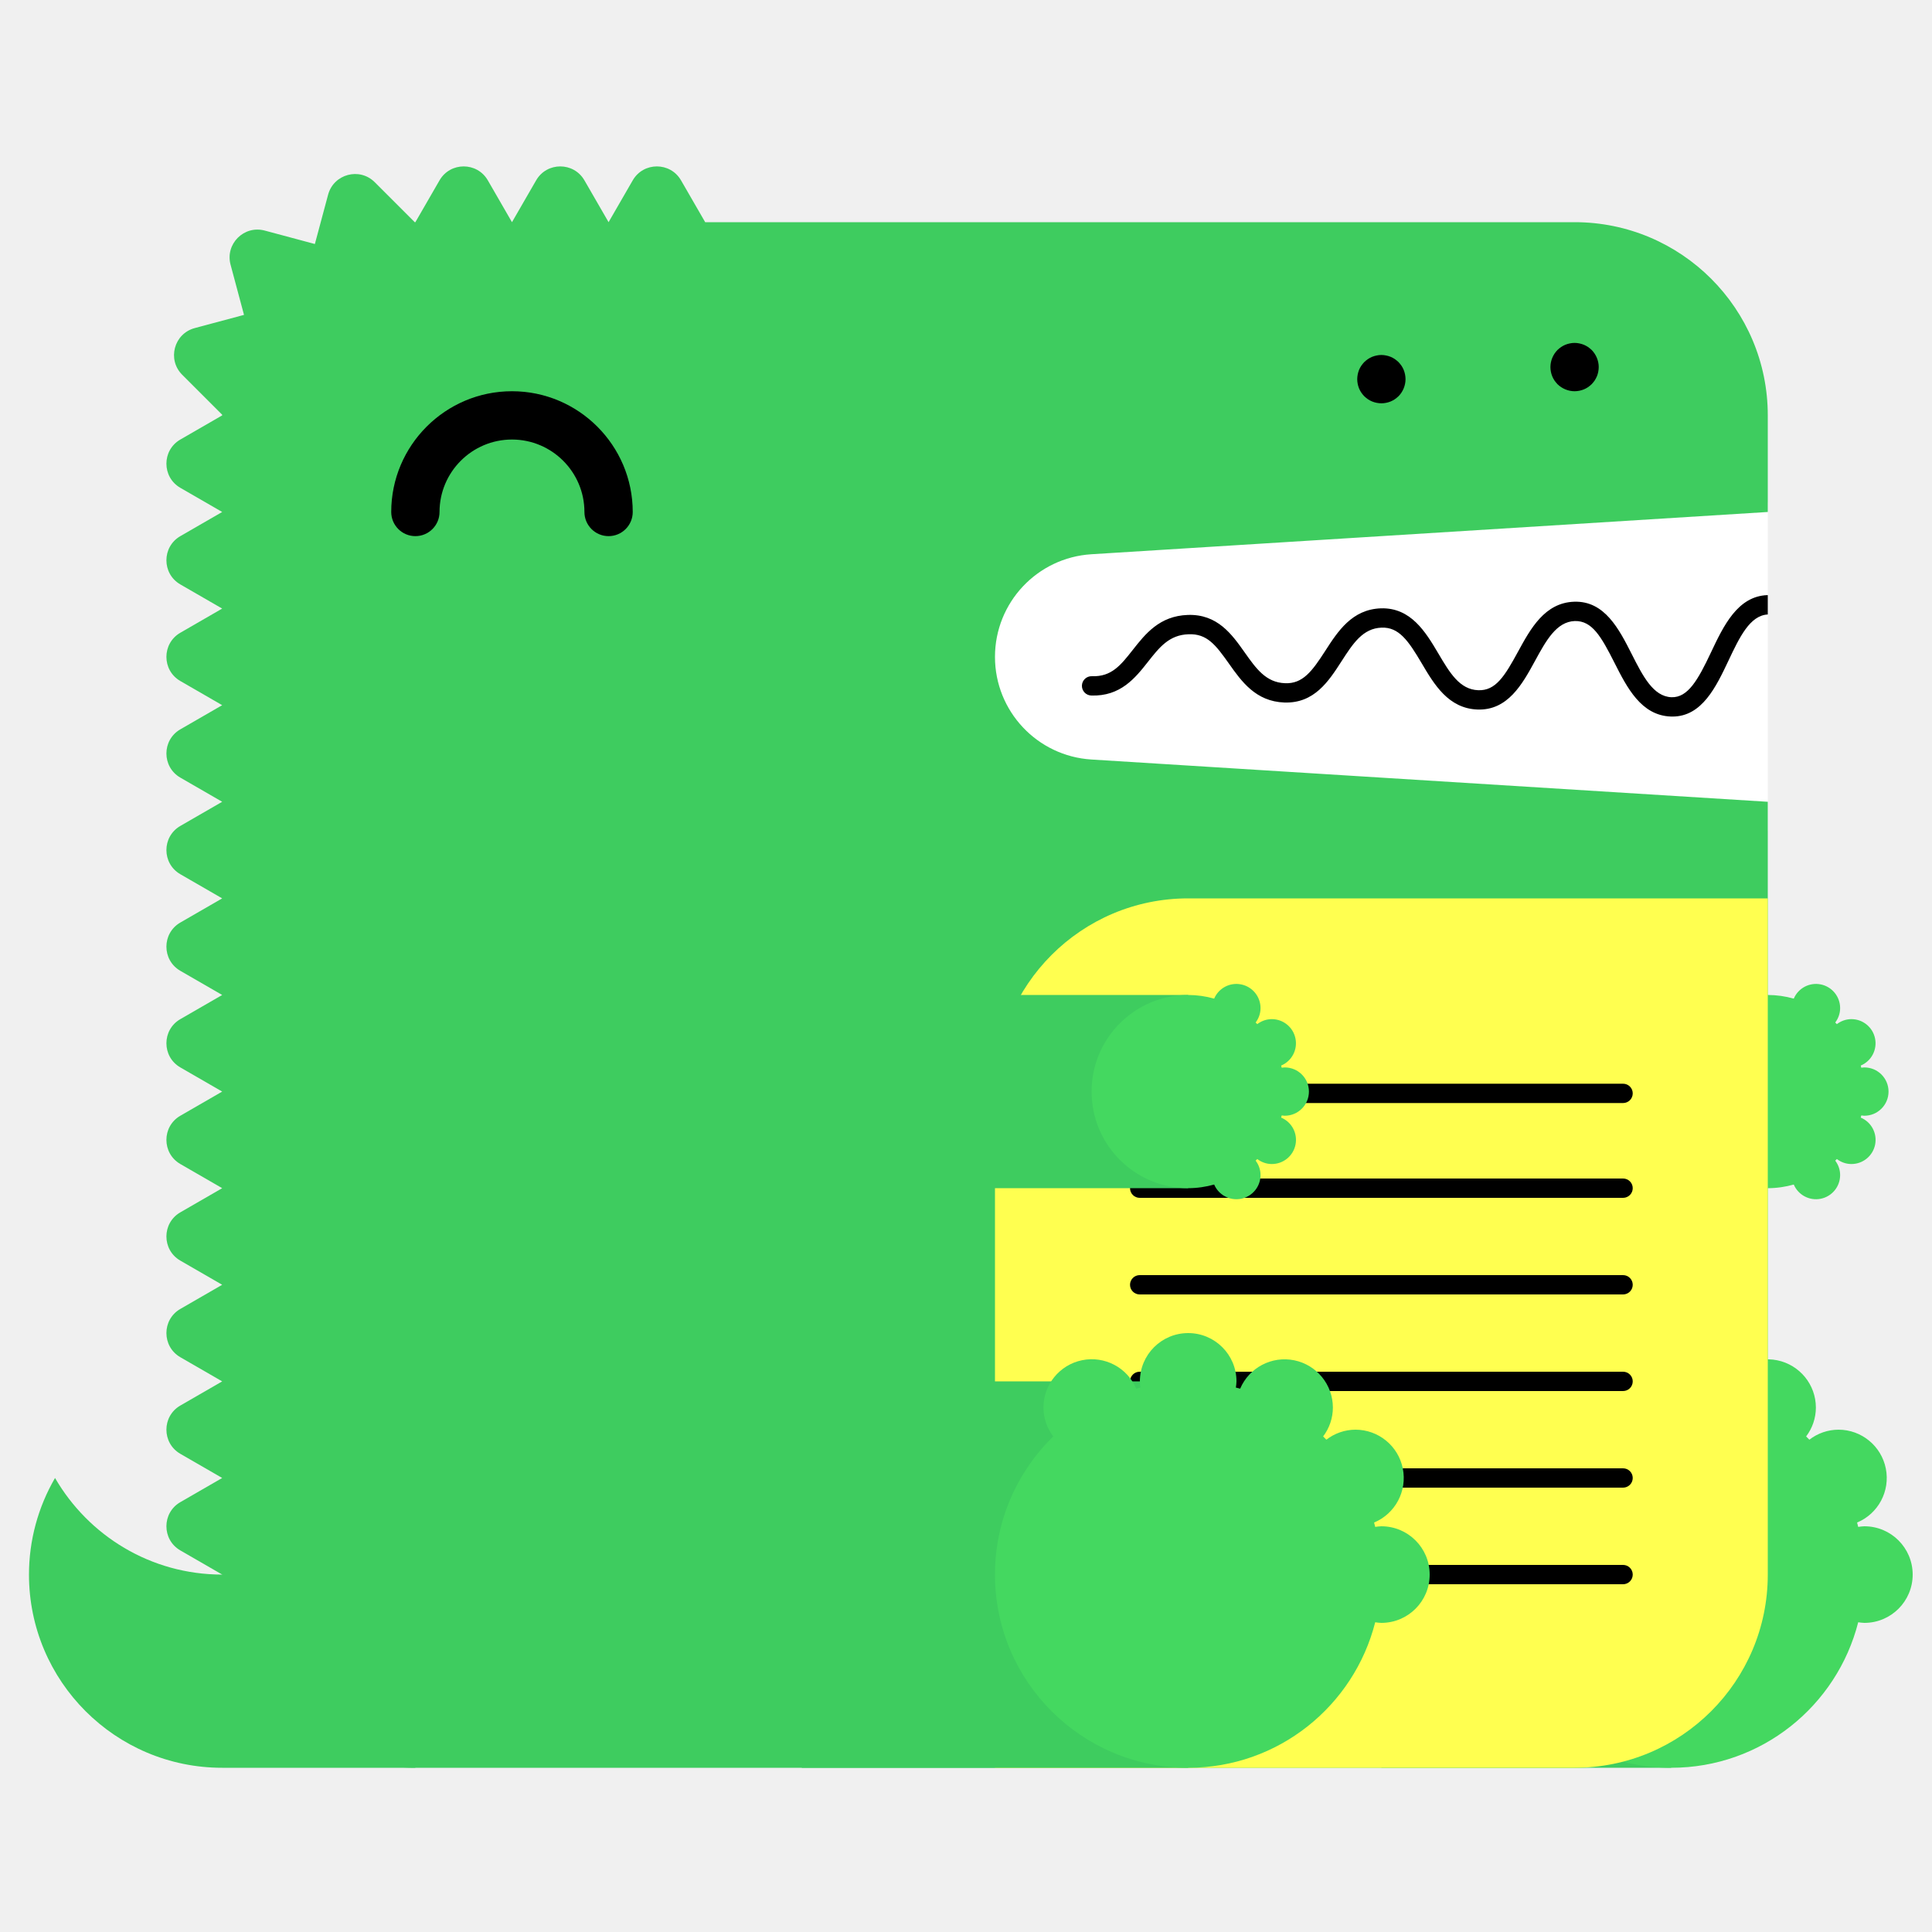
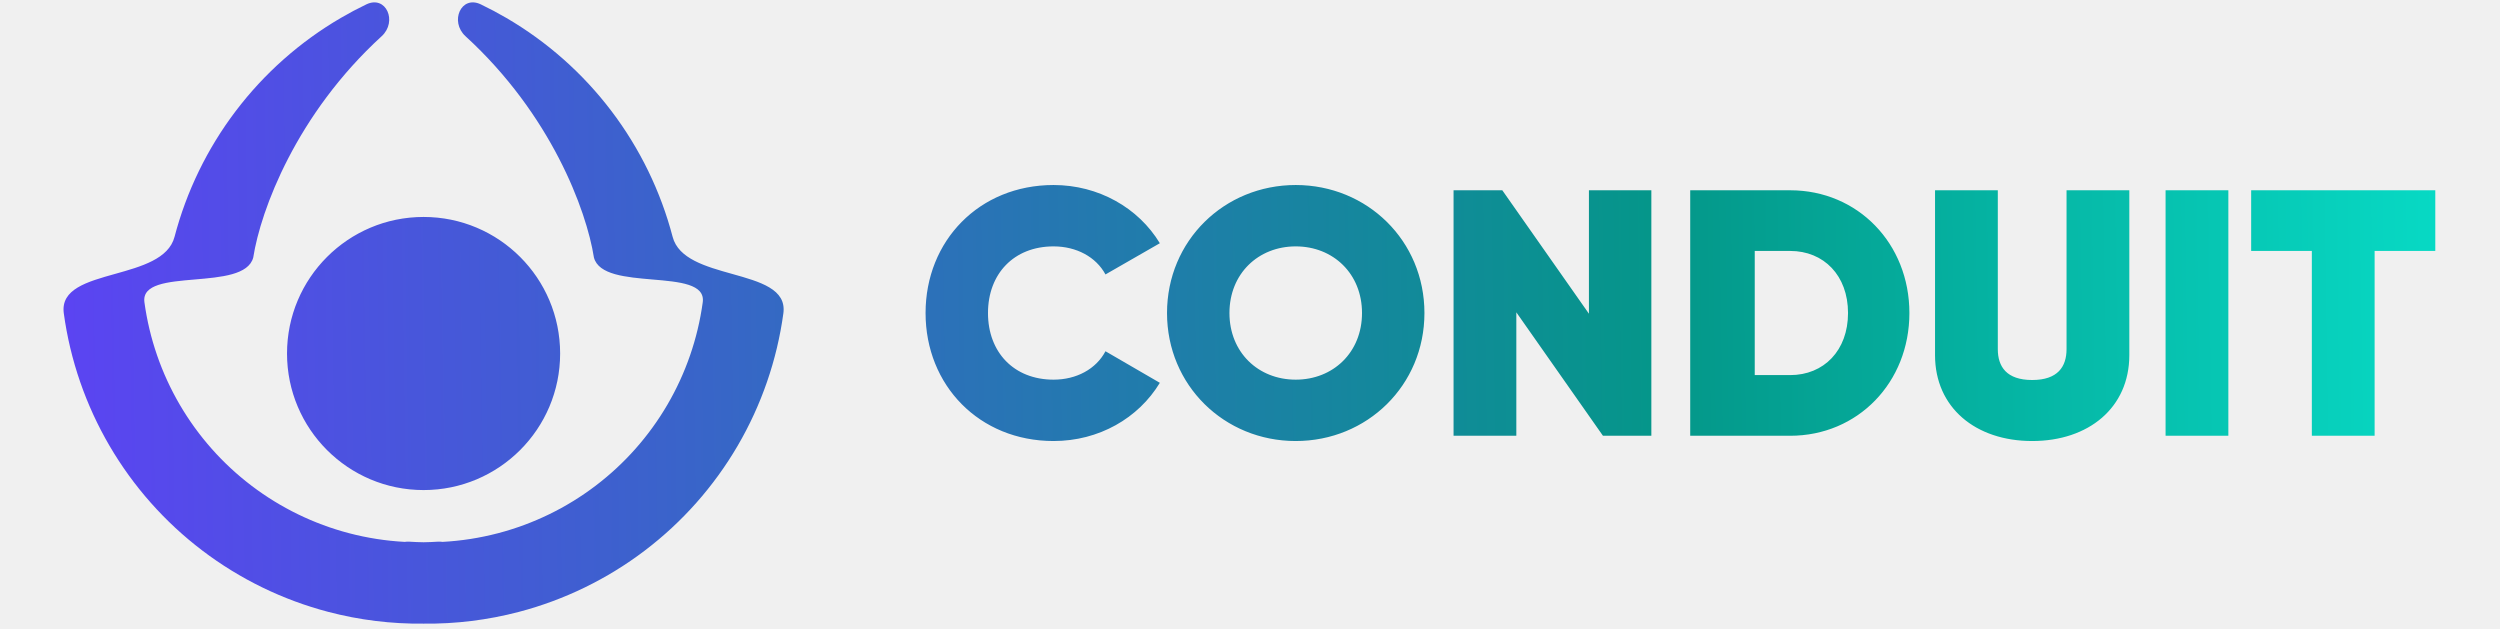
- <svg xmlns="http://www.w3.org/2000/svg" width="200" height="200" viewBox="0 0 200 200">
-   <g fill="none" fill-rule="evenodd">
-     <path fill="#FFF" d="M99 52h84v34H99z" />
-     <path d="M23 163c-7.398 0-13.843-4.027-17.303-10A19.886 19.886 0 0 0 3 163c0 11.046 8.954 20 20 20h20v-20H23z" fill="#3ECC5F" />
-     <path d="M112.98 57.376L183 53V43c0-11.046-8.954-20-20-20H73l-2.5-4.33c-1.112-1.925-3.889-1.925-5 0L63 23l-2.5-4.33c-1.111-1.925-3.889-1.925-5 0L53 23l-2.5-4.33c-1.111-1.925-3.889-1.925-5 0L43 23c-.022 0-.042.003-.065.003l-4.142-4.141c-1.57-1.571-4.252-.853-4.828 1.294l-1.369 5.104-5.192-1.392c-2.148-.575-4.111 1.389-3.535 3.536l1.39 5.193-5.102 1.367c-2.148.576-2.867 3.259-1.296 4.83l4.142 4.142c0 .021-.003.042-.003.064l-4.33 2.5c-1.925 1.111-1.925 3.889 0 5L23 53l-4.33 2.5c-1.925 1.111-1.925 3.889 0 5L23 63l-4.33 2.5c-1.925 1.111-1.925 3.889 0 5L23 73l-4.33 2.5c-1.925 1.111-1.925 3.889 0 5L23 83l-4.33 2.5c-1.925 1.111-1.925 3.889 0 5L23 93l-4.33 2.5c-1.925 1.111-1.925 3.889 0 5L23 103l-4.33 2.5c-1.925 1.111-1.925 3.889 0 5L23 113l-4.33 2.5c-1.925 1.111-1.925 3.889 0 5L23 123l-4.33 2.5c-1.925 1.111-1.925 3.889 0 5L23 133l-4.33 2.5c-1.925 1.111-1.925 3.889 0 5L23 143l-4.33 2.5c-1.925 1.111-1.925 3.889 0 5L23 153l-4.33 2.5c-1.925 1.111-1.925 3.889 0 5L23 163c0 11.046 8.954 20 20 20h120c11.046 0 20-8.954 20-20V83l-70.02-4.376A10.645 10.645 0 0 1 103 68c0-5.621 4.37-10.273 9.98-10.624" fill="#3ECC5F" />
-     <path fill="#3ECC5F" d="M143 183h30v-40h-30z" />
-     <path d="M193 158c-.219 0-.428.037-.639.064-.038-.15-.074-.301-.116-.451A5 5 0 0 0 190.32 148a4.96 4.96 0 0 0-3.016 1.036 26.531 26.531 0 0 0-.335-.336 4.955 4.955 0 0 0 1.011-2.987 5 5 0 0 0-9.599-1.959c-.148-.042-.297-.077-.445-.115.027-.211.064-.42.064-.639a5 5 0 0 0-5-5 5 5 0 0 0-5 5c0 .219.037.428.064.639-.148.038-.297.073-.445.115a4.998 4.998 0 0 0-9.599 1.959c0 1.125.384 2.151 1.011 2.987-3.717 3.632-6.031 8.693-6.031 14.3 0 11.046 8.954 20 20 20 9.339 0 17.16-6.41 19.361-15.064.211.027.42.064.639.064a5 5 0 0 0 5-5 5 5 0 0 0-5-5" fill="#44D860" />
-     <path fill="#3ECC5F" d="M153 123h30v-20h-30z" />
-     <path d="M193 115.5a2.5 2.5 0 1 0 0-5c-.109 0-.214.019-.319.032-.02-.075-.037-.15-.058-.225a2.501 2.501 0 0 0-.963-4.807c-.569 0-1.088.197-1.508.518a6.653 6.653 0 0 0-.168-.168c.314-.417.506-.931.506-1.494a2.5 2.5 0 0 0-4.8-.979A9.987 9.987 0 0 0 183 103c-5.522 0-10 4.478-10 10s4.478 10 10 10c.934 0 1.833-.138 2.69-.377a2.5 2.5 0 0 0 4.8-.979c0-.563-.192-1.077-.506-1.494.057-.055.113-.111.168-.168.42.321.939.518 1.508.518a2.5 2.5 0 0 0 .963-4.807c.021-.074.038-.15.058-.225.105.013.21.032.319.032" fill="#44D860" />
-     <path d="M63 55.5a2.5 2.5 0 0 1-2.5-2.5c0-4.136-3.364-7.5-7.5-7.5s-7.5 3.364-7.5 7.5a2.5 2.5 0 1 1-5 0c0-6.893 5.607-12.5 12.5-12.5S65.5 46.107 65.5 53a2.5 2.5 0 0 1-2.5 2.5" fill="#000" />
-     <path d="M103 183h60c11.046 0 20-8.954 20-20V93h-60c-11.046 0-20 8.954-20 20v70z" fill="#FFFF50" />
-     <path d="M168.02 124h-50.04a1 1 0 1 1 0-2h50.04a1 1 0 1 1 0 2m0 20h-50.04a1 1 0 1 1 0-2h50.04a1 1 0 1 1 0 2m0 20h-50.04a1 1 0 1 1 0-2h50.04a1 1 0 1 1 0 2m0-49.814h-50.04a1 1 0 1 1 0-2h50.04a1 1 0 1 1 0 2m0 19.814h-50.04a1 1 0 1 1 0-2h50.04a1 1 0 1 1 0 2m0 20h-50.04a1 1 0 1 1 0-2h50.04a1 1 0 1 1 0 2M183 61.611c-.012 0-.022-.006-.034-.005-3.09.105-4.552 3.196-5.842 5.923-1.346 2.85-2.387 4.703-4.093 4.647-1.889-.068-2.969-2.202-4.113-4.46-1.314-2.594-2.814-5.536-5.963-5.426-3.046.104-4.513 2.794-5.807 5.167-1.377 2.528-2.314 4.065-4.121 3.994-1.927-.07-2.951-1.805-4.136-3.813-1.321-2.236-2.848-4.75-5.936-4.664-2.994.103-4.465 2.385-5.763 4.4-1.373 2.13-2.335 3.428-4.165 3.351-1.973-.07-2.992-1.51-4.171-3.177-1.324-1.873-2.816-3.993-5.895-3.89-2.928.1-4.399 1.97-5.696 3.618-1.232 1.564-2.194 2.802-4.229 2.724a1 1 0 0 0-.072 2c3.017.101 4.545-1.8 5.872-3.487 1.177-1.496 2.193-2.787 4.193-2.855 1.926-.082 2.829 1.115 4.195 3.045 1.297 1.834 2.769 3.914 5.731 4.021 3.103.104 4.596-2.215 5.918-4.267 1.182-1.834 2.202-3.417 4.15-3.484 1.793-.067 2.769 1.35 4.145 3.681 1.297 2.197 2.766 4.686 5.787 4.796 3.125.108 4.634-2.62 5.949-5.035 1.139-2.088 2.214-4.06 4.119-4.126 1.793-.042 2.728 1.595 4.111 4.33 1.292 2.553 2.757 5.445 5.825 5.556l.169.003c3.064 0 4.518-3.075 5.805-5.794 1.139-2.41 2.217-4.68 4.067-4.773v-2z" fill="#000" />
-     <path fill="#3ECC5F" d="M83 183h40v-40H83z" />
-     <path d="M143 158c-.219 0-.428.037-.639.064-.038-.15-.074-.301-.116-.451A5 5 0 0 0 140.32 148a4.96 4.96 0 0 0-3.016 1.036 26.531 26.531 0 0 0-.335-.336 4.955 4.955 0 0 0 1.011-2.987 5 5 0 0 0-9.599-1.959c-.148-.042-.297-.077-.445-.115.027-.211.064-.42.064-.639a5 5 0 0 0-5-5 5 5 0 0 0-5 5c0 .219.037.428.064.639-.148.038-.297.073-.445.115a4.998 4.998 0 0 0-9.599 1.959c0 1.125.384 2.151 1.011 2.987-3.717 3.632-6.031 8.693-6.031 14.3 0 11.046 8.954 20 20 20 9.339 0 17.16-6.41 19.361-15.064.211.027.42.064.639.064a5 5 0 0 0 5-5 5 5 0 0 0-5-5" fill="#44D860" />
-     <path fill="#3ECC5F" d="M83 123h40v-20H83z" />
-     <path d="M133 115.5a2.5 2.5 0 1 0 0-5c-.109 0-.214.019-.319.032-.02-.075-.037-.15-.058-.225a2.501 2.501 0 0 0-.963-4.807c-.569 0-1.088.197-1.508.518a6.653 6.653 0 0 0-.168-.168c.314-.417.506-.931.506-1.494a2.5 2.5 0 0 0-4.8-.979A9.987 9.987 0 0 0 123 103c-5.522 0-10 4.478-10 10s4.478 10 10 10c.934 0 1.833-.138 2.69-.377a2.5 2.5 0 0 0 4.8-.979c0-.563-.192-1.077-.506-1.494.057-.055.113-.111.168-.168.42.321.939.518 1.508.518a2.5 2.5 0 0 0 .963-4.807c.021-.074.038-.15.058-.225.105.013.21.032.319.032" fill="#44D860" />
-     <path d="M143 41.75c-.16 0-.33-.02-.49-.05a2.52 2.52 0 0 1-.47-.14c-.15-.06-.29-.14-.431-.23-.13-.09-.259-.2-.38-.31-.109-.12-.219-.24-.309-.38s-.17-.28-.231-.43a2.619 2.619 0 0 1-.189-.96c0-.16.02-.33.05-.49.03-.16.08-.31.139-.47.061-.15.141-.29.231-.43.09-.13.2-.26.309-.38.121-.11.25-.22.38-.31.141-.09.281-.17.431-.23.149-.06.31-.11.47-.14.32-.07.65-.07.98 0 .159.03.32.08.47.14.149.06.29.14.43.23.13.09.259.2.38.31.11.12.22.25.31.38.09.14.17.28.23.43.06.16.11.31.14.47.029.16.05.33.05.49 0 .66-.271 1.31-.73 1.77-.121.11-.25.22-.38.31-.14.09-.281.17-.43.23a2.565 2.565 0 0 1-.96.19m20-1.25c-.66 0-1.3-.27-1.771-.73a3.802 3.802 0 0 1-.309-.38c-.09-.14-.17-.28-.231-.43a2.619 2.619 0 0 1-.189-.96c0-.66.27-1.3.729-1.77.121-.11.25-.22.38-.31.141-.09.281-.17.431-.23.149-.06.31-.11.47-.14.32-.07.66-.07.98 0 .159.03.32.08.47.14.149.06.29.14.43.23.13.09.259.2.38.31.459.47.73 1.11.73 1.77 0 .16-.021.33-.05.49-.03.16-.08.32-.14.47-.07.15-.14.29-.23.43-.09.13-.2.26-.31.38-.121.11-.25.22-.38.31-.14.09-.281.17-.43.23a2.565 2.565 0 0 1-.96.19" fill="#000" />
-   </g>
+ <svg xmlns="http://www.w3.org/2000/svg" width="187" height="47" viewBox="0 0 488 129" fill="none">
+   <path fill-rule="evenodd" clip-rule="evenodd" d="M91.357 3.698C89.634 2.691 87.873 1.756 86.08 0.895C82.037 -1.046 79.638 4.416 82.948 7.442C100.452 23.445 107.776 43.109 109.306 52.868C110.242 56.435 115.925 56.92 121.33 57.381C126.893 57.855 132.161 58.304 131.646 62.066C130.631 69.482 128.165 76.625 124.389 83.087C120.614 89.55 115.602 95.206 109.641 99.731C103.679 104.257 96.885 107.565 89.645 109.464C85.896 110.448 82.065 111.045 78.213 111.25C77.897 111.201 77.573 111.186 77.244 111.208C76.275 111.272 75.306 111.311 74.336 111.325C73.366 111.311 72.395 111.272 71.426 111.208C71.097 111.186 70.772 111.201 70.456 111.25C66.604 111.045 62.774 110.448 59.025 109.465C51.785 107.565 44.99 104.257 39.029 99.731C33.068 95.206 28.056 89.55 24.28 83.087C20.505 76.625 18.039 69.482 17.024 62.066C16.509 58.304 21.776 57.855 27.34 57.381C32.744 56.92 38.428 56.435 39.364 52.868C40.894 43.109 48.218 23.445 65.722 7.442C69.032 4.416 66.632 -1.046 62.59 0.895C60.796 1.756 59.036 2.691 57.313 3.698C48.956 8.58 41.642 15.061 35.789 22.77C29.937 30.479 25.66 39.265 23.203 48.627C22.017 53.147 16.372 54.728 10.998 56.233C5.239 57.846 -0.209 59.372 0.47 64.332C1.783 73.922 4.972 83.159 9.854 91.516C14.737 99.873 21.217 107.186 28.926 113.039C36.635 118.891 45.422 123.168 54.783 125.625C61.177 127.303 67.754 128.11 74.337 128.034C80.918 128.109 87.494 127.303 93.886 125.625C103.248 123.168 112.034 118.891 119.743 113.039C127.452 107.186 133.933 99.873 138.816 91.516C143.698 83.159 146.887 73.922 148.199 64.332C148.878 59.372 143.43 57.846 137.672 56.233C132.297 54.728 126.652 53.146 125.466 48.627C123.009 39.265 118.733 30.479 112.88 22.77C107.028 15.061 99.714 8.58 91.357 3.698ZM102.37 72.576C102.37 88.06 89.818 100.612 74.335 100.612C58.851 100.612 46.299 88.06 46.299 72.576C46.299 57.093 58.851 44.541 74.335 44.541C89.818 44.541 102.37 57.093 102.37 72.576ZM225.489 78.592C221.097 85.864 212.961 90.544 203.673 90.544C188.409 90.544 177.393 79.096 177.393 64.264C177.393 49.432 188.409 37.984 203.673 37.984C212.889 37.984 221.097 42.664 225.489 49.936L214.329 56.344C212.385 52.744 208.353 50.584 203.673 50.584C195.537 50.584 190.209 56.2 190.209 64.264C190.209 72.328 195.537 77.944 203.673 77.944C208.353 77.944 212.385 75.784 214.329 72.112L225.489 78.592ZM253.388 90.544C268.076 90.544 279.812 79.096 279.812 64.264C279.812 49.432 268.076 37.984 253.388 37.984C238.7 37.984 226.964 49.432 226.964 64.264C226.964 79.096 238.7 90.544 253.388 90.544ZM253.388 77.944C245.684 77.944 239.78 72.328 239.78 64.264C239.78 56.2 245.684 50.584 253.388 50.584C261.091 50.584 266.996 56.2 266.996 64.264C266.996 72.328 261.091 77.944 253.388 77.944ZM313.582 39.064V64.408L295.798 39.064H285.79V89.464H298.678V64.12L316.462 89.464H326.398V39.064H313.582ZM354.896 39.064H334.376V89.464H354.896C368.792 89.464 379.376 78.52 379.376 64.264C379.376 50.008 368.792 39.064 354.896 39.064ZM354.896 77.008H347.624V51.52H354.896C361.808 51.52 366.776 56.56 366.776 64.264C366.776 71.968 361.808 77.008 354.896 77.008ZM404.582 90.544C416.174 90.544 424.526 83.704 424.526 72.904V39.064H411.638V71.68C411.638 75.28 409.838 78.016 404.582 78.016C399.326 78.016 397.526 75.28 397.526 71.68V39.064H384.638V72.904C384.638 83.704 392.99 90.544 404.582 90.544ZM431.97 89.464H444.858V39.064H431.97V89.464ZM487.342 39.064H449.542V51.52H461.998V89.464H474.886V51.52H487.342V39.064Z" fill="url(#paint0_linear_2617_15561)" />
+   <defs>
+     <linearGradient id="paint0_linear_2617_15561" x1="0.412" y1="42.672" x2="487.249" y2="35.224" gradientUnits="userSpaceOnUse">
+       <stop stop-color="#5B44F2" />
+       <stop offset="0.676" stop-color="rgb(4, 151, 137)" />
+       <stop offset="1" stop-color="#07D9C4" />
+     </linearGradient>
+   </defs>
</svg>
